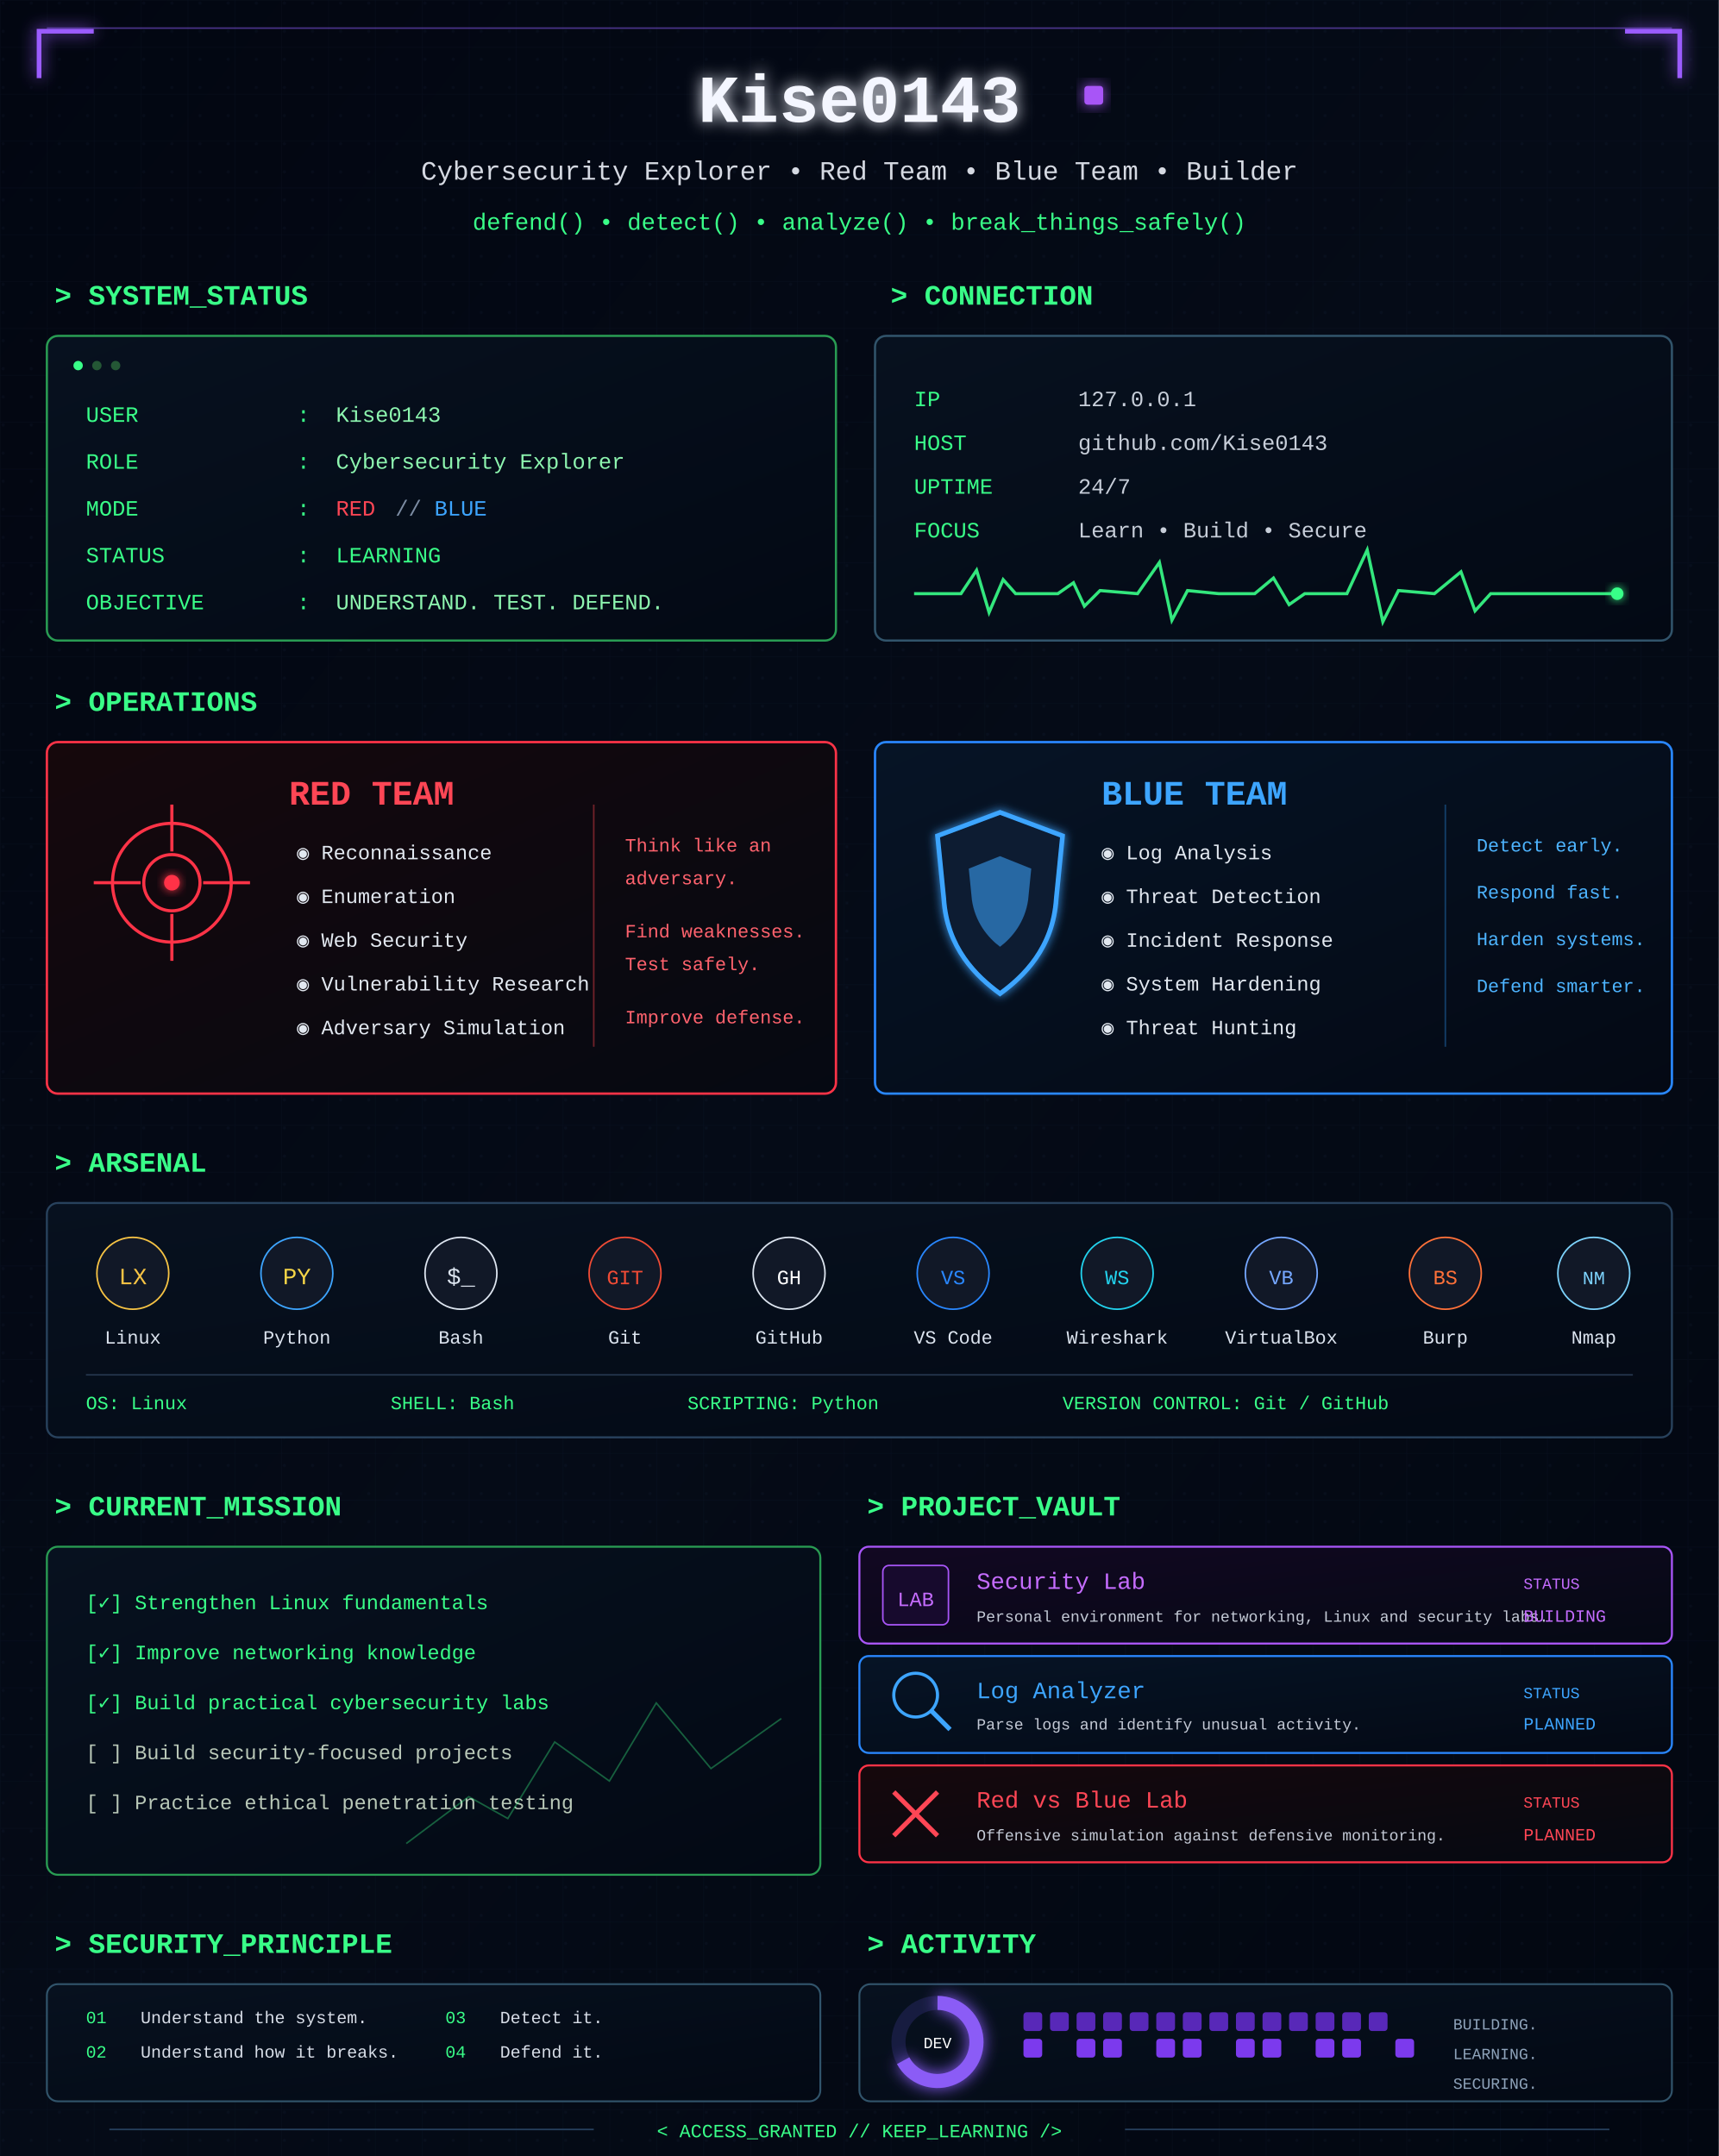
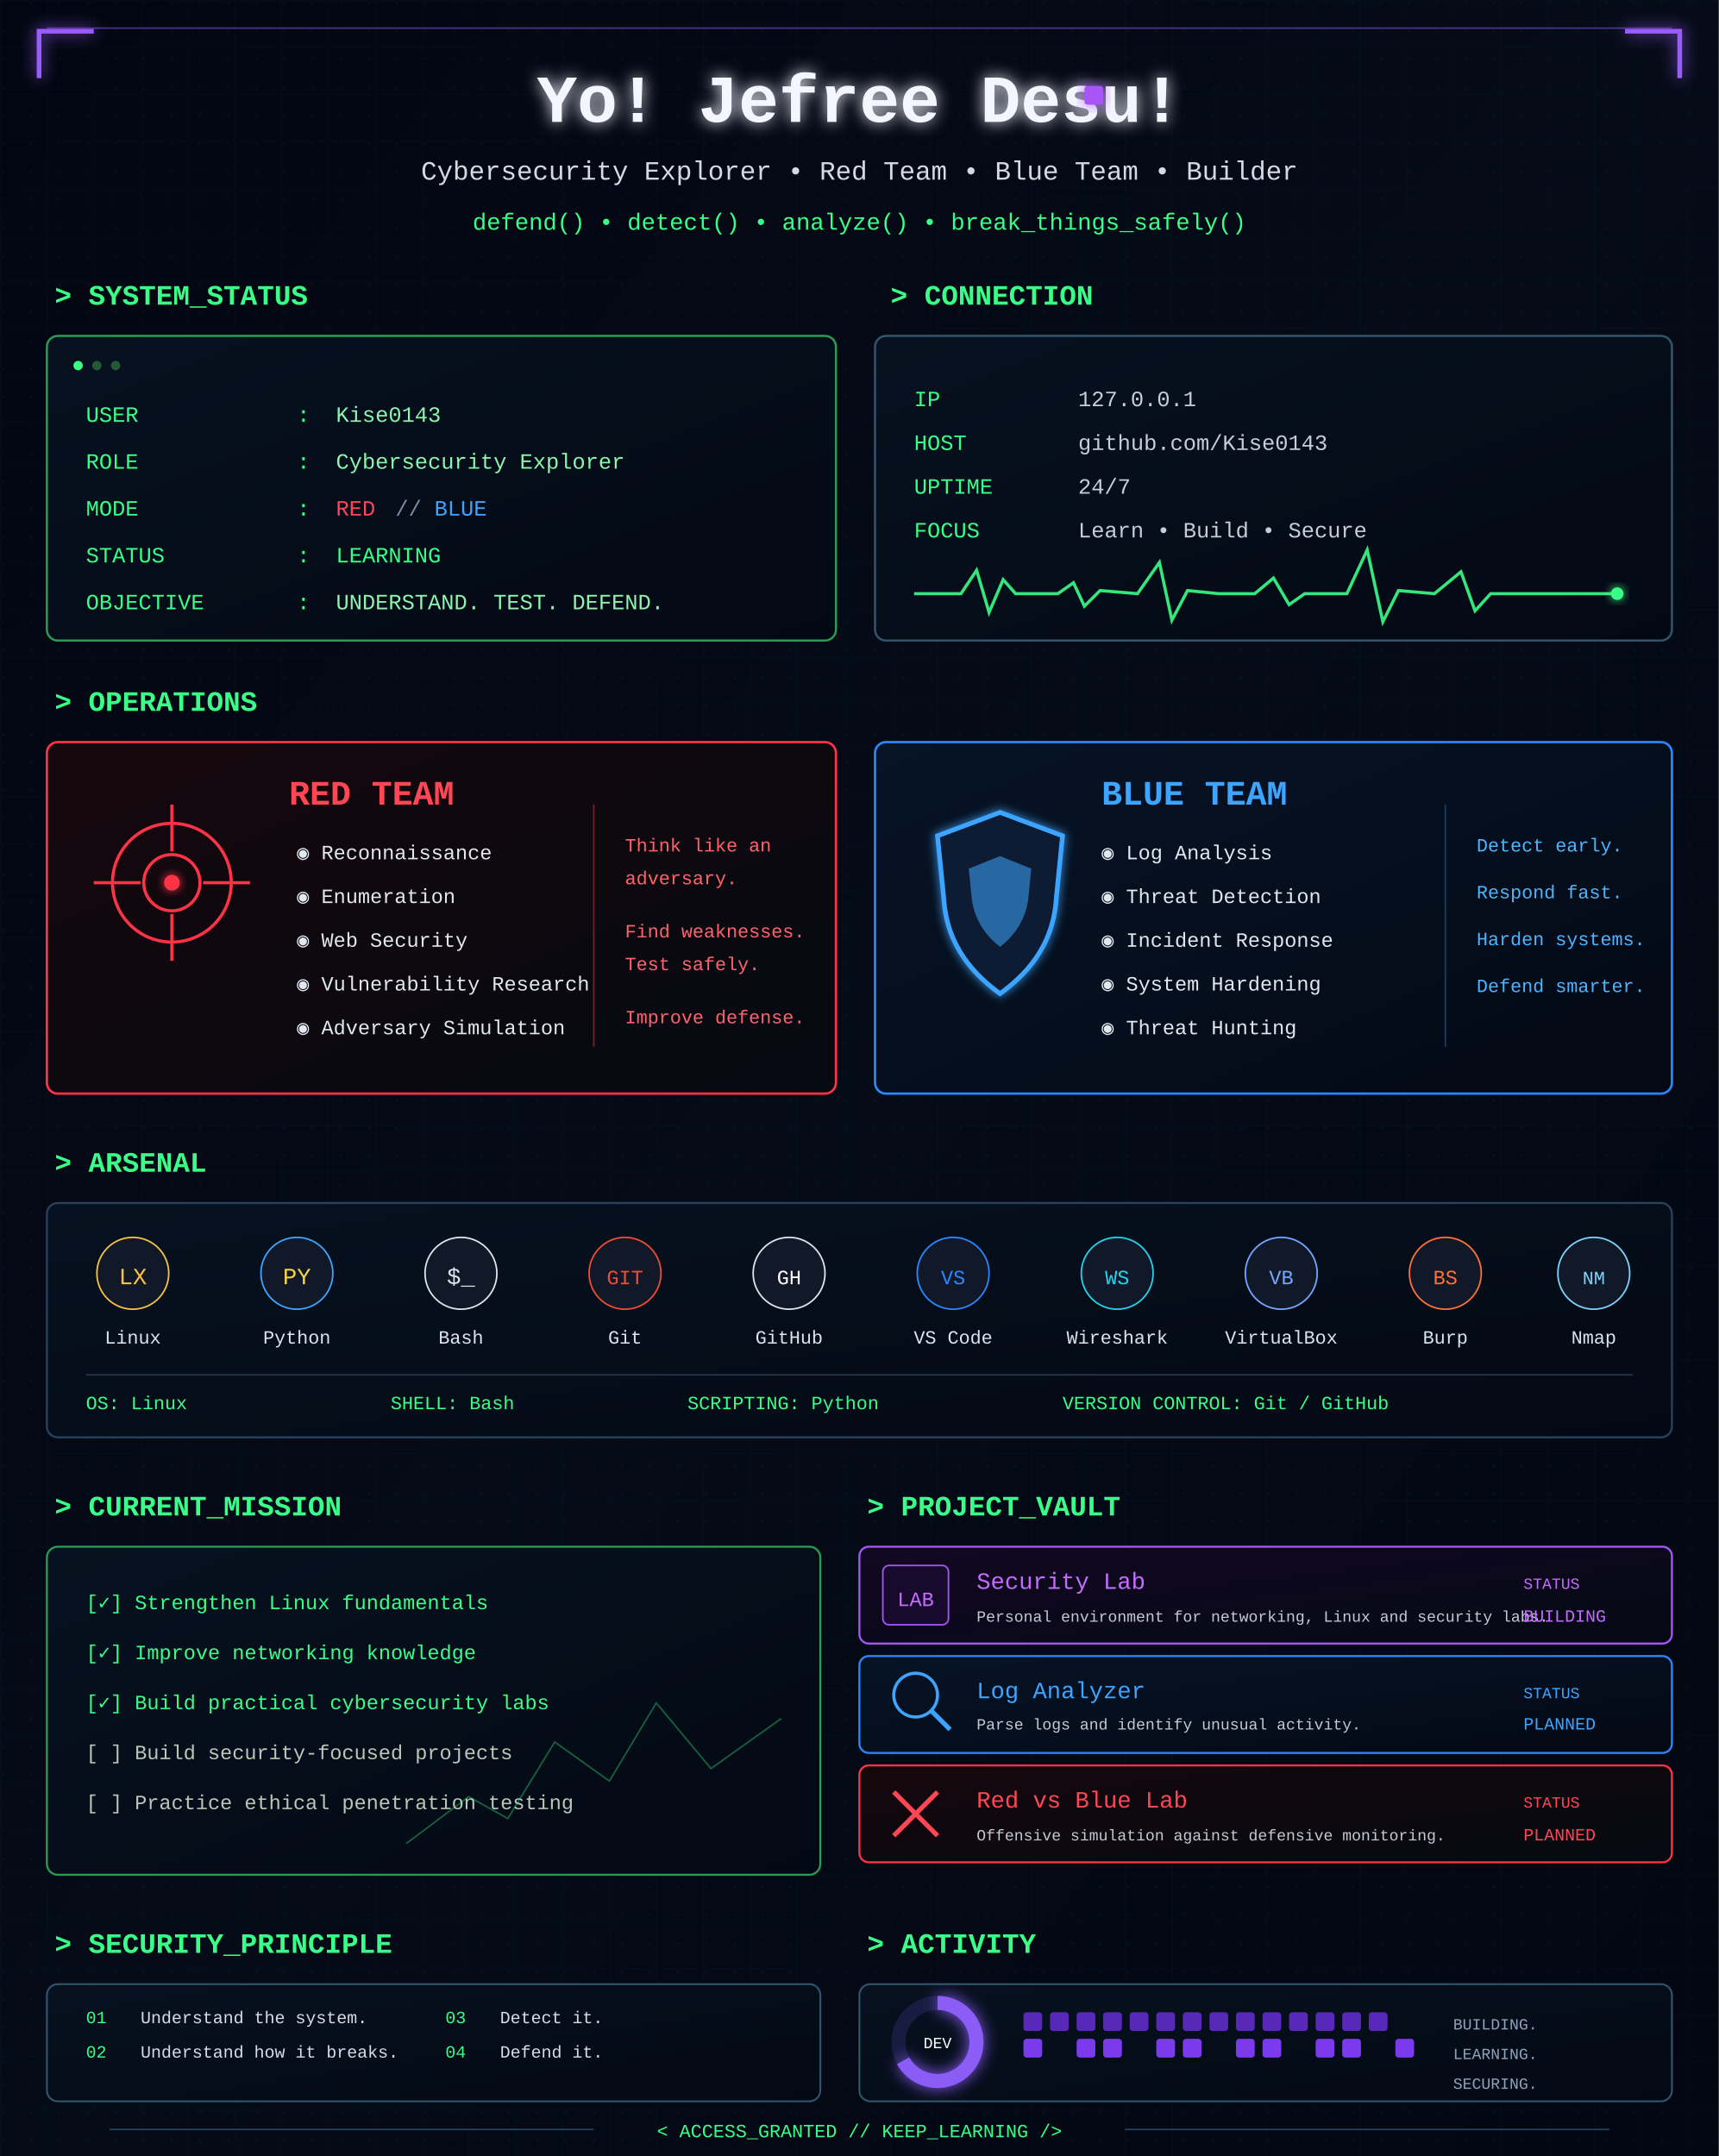
<svg xmlns="http://www.w3.org/2000/svg" viewBox="0 0 1100 1380" width="1100" height="1380">
  <defs>
    <linearGradient id="background" x1="0%" y1="0%" x2="100%" y2="100%">
      <stop offset="0%" stop-color="#020611" />
      <stop offset="50%" stop-color="#050b17" />
      <stop offset="100%" stop-color="#020711" />
    </linearGradient>
    <linearGradient id="panel" x1="0%" y1="0%" x2="100%" y2="100%">
      <stop offset="0%" stop-color="#07111f" />
      <stop offset="100%" stop-color="#030914" />
    </linearGradient>
    <linearGradient id="red-panel" x1="0%" y1="0%" x2="100%" y2="100%">
      <stop offset="0%" stop-color="#16080c" />
      <stop offset="100%" stop-color="#050912" />
    </linearGradient>
    <linearGradient id="blue-panel" x1="0%" y1="0%" x2="100%" y2="100%">
      <stop offset="0%" stop-color="#061426" />
      <stop offset="100%" stop-color="#040914" />
    </linearGradient>
    <linearGradient id="purple-panel" x1="0%" y1="0%" x2="100%" y2="100%">
      <stop offset="0%" stop-color="#120822" />
      <stop offset="100%" stop-color="#050914" />
    </linearGradient>
    <pattern id="grid" width="30" height="30" patternUnits="userSpaceOnUse">
      <path d="M30 0 L0 0 0 30" fill="none" stroke="#122039" stroke-width="0.7" opacity="0.5" />
    </pattern>
    <pattern id="dots" width="18" height="18" patternUnits="userSpaceOnUse">
      <circle cx="2" cy="2" r="1" fill="#263d60" opacity="0.4" />
    </pattern>
    <filter id="green-glow" x="-40%" y="-40%" width="180%" height="180%">
      <feGaussianBlur stdDeviation="3" result="blur" />
      <feMerge>
        <feMergeNode in="blur" />
        <feMergeNode in="SourceGraphic" />
      </feMerge>
    </filter>
    <filter id="violet-glow" x="-40%" y="-40%" width="180%" height="180%">
      <feGaussianBlur stdDeviation="5" result="blur" />
      <feMerge>
        <feMergeNode in="blur" />
        <feMergeNode in="SourceGraphic" />
      </feMerge>
    </filter>
    <filter id="blue-glow" x="-40%" y="-40%" width="180%" height="180%">
      <feGaussianBlur stdDeviation="3" result="blur" />
      <feMerge>
        <feMergeNode in="blur" />
        <feMergeNode in="SourceGraphic" />
      </feMerge>
    </filter>
    <filter id="red-glow" x="-40%" y="-40%" width="180%" height="180%">
      <feGaussianBlur stdDeviation="3" result="blur" />
      <feMerge>
        <feMergeNode in="blur" />
        <feMergeNode in="SourceGraphic" />
      </feMerge>
    </filter>
  </defs>
  <rect width="1100" height="1380" fill="url(#background)" />
  <rect width="1100" height="1380" fill="url(#grid)" opacity="0.45" />
  <rect width="1100" height="1380" fill="url(#dots)" opacity="0.25" />
  <line x1="30" y1="18" x2="1070" y2="18" stroke="#8b5cf6" stroke-width="1" opacity="0.5" />
  <path d="M25 50 L25 20 L60 20" fill="none" stroke="#9b5cff" stroke-width="3" filter="url(#violet-glow)" />
  <path d="M1075 50 L1075 20 L1040 20" fill="none" stroke="#9b5cff" stroke-width="3" filter="url(#violet-glow)" />
  <text x="550" y="78" text-anchor="middle" font-family="Consolas, Monaco, Courier New, monospace" font-size="43" font-weight="700" fill="#f4f6ff" filter="url(#violet-glow)">
-     Kise0143
+     Yo! Jefree Desu!
  </text>
  <rect x="694" y="55" width="12" height="12" rx="2" fill="#a855f7" filter="url(#violet-glow)" />
  <text x="550" y="115" text-anchor="middle" font-family="Consolas, Monaco, Courier New, monospace" font-size="17" fill="#d5d9e2">
    Cybersecurity Explorer  •  Red Team  •  Blue Team  •  Builder
  </text>
  <text x="550" y="147" text-anchor="middle" font-family="Consolas, Monaco, Courier New, monospace" font-size="15" fill="#39ff88">
    defend()  •  detect()  •  analyze()  •  break_things_safely()
  </text>
  <text x="35" y="195" font-family="Consolas, Monaco, Courier New, monospace" font-size="18" font-weight="700" fill="#39ff88">
    &gt; SYSTEM_STATUS
  </text>
  <rect x="30" y="215" width="505" height="195" rx="7" fill="url(#panel)" stroke="#299c53" stroke-width="1.4" />
  <circle cx="50" cy="234" r="3" fill="#39ff88" />
  <circle cx="62" cy="234" r="3" fill="#245735" />
  <circle cx="74" cy="234" r="3" fill="#245735" />
  <g font-family="Consolas, Monaco, Courier New, monospace" font-size="14">
    <text x="55" y="270" fill="#39ff88">USER</text>
    <text x="190" y="270" fill="#39ff88">:</text>
    <text x="215" y="270" fill="#8df5af">Kise0143</text>
    <text x="55" y="300" fill="#39ff88">ROLE</text>
    <text x="190" y="300" fill="#39ff88">:</text>
    <text x="215" y="300" fill="#8df5af">Cybersecurity Explorer</text>
    <text x="55" y="330" fill="#39ff88">MODE</text>
    <text x="190" y="330" fill="#39ff88">:</text>
    <text x="215" y="330" fill="#ff4655">RED</text>
    <text x="253" y="330" fill="#7c8ca3">//</text>
    <text x="278" y="330" fill="#3da5ff">BLUE</text>
    <text x="55" y="360" fill="#39ff88">STATUS</text>
    <text x="190" y="360" fill="#39ff88">:</text>
    <text x="215" y="360" fill="#39ff88">LEARNING</text>
    <text x="55" y="390" fill="#39ff88">OBJECTIVE</text>
    <text x="190" y="390" fill="#39ff88">:</text>
    <text x="215" y="390" fill="#8df5af">
      UNDERSTAND. TEST. DEFEND.
    </text>
  </g>
  <text x="570" y="195" font-family="Consolas, Monaco, Courier New, monospace" font-size="18" font-weight="700" fill="#39ff88">
    &gt; CONNECTION
  </text>
  <rect x="560" y="215" width="510" height="195" rx="7" fill="url(#panel)" stroke="#31546b" stroke-width="1.4" />
  <g font-family="Consolas, Monaco, Courier New, monospace" font-size="14">
    <text x="585" y="260" fill="#39ff88">IP</text>
    <text x="690" y="260" fill="#c7ced9">127.0.0.1</text>
    <text x="585" y="288" fill="#39ff88">HOST</text>
    <text x="690" y="288" fill="#c7ced9">github.com/Kise0143</text>
    <text x="585" y="316" fill="#39ff88">UPTIME</text>
    <text x="690" y="316" fill="#c7ced9">24/7</text>
    <text x="585" y="344" fill="#39ff88">FOCUS</text>
    <text x="690" y="344" fill="#c7ced9">Learn • Build • Secure</text>
  </g>
  <polyline points="     585,380     615,380     625,365     633,392     642,371     650,380     677,380     687,373     694,388     704,378     728,380     742,360     750,397     760,378     780,380     803,380     815,370     825,387     835,380     862,380     875,352     885,398     895,378     918,380     935,366     944,391     954,380     1035,380" fill="none" stroke="#39ff88" stroke-width="2" opacity="0.9" />
  <circle cx="1035" cy="380" r="4" fill="#39ff88" filter="url(#green-glow)" />
  <text x="35" y="455" font-family="Consolas, Monaco, Courier New, monospace" font-size="18" font-weight="700" fill="#39ff88">
    &gt; OPERATIONS
  </text>
  <rect x="30" y="475" width="505" height="225" rx="7" fill="url(#red-panel)" stroke="#ff3347" stroke-width="1.5" />
  <circle cx="110" cy="565" r="38" fill="none" stroke="#ff3347" stroke-width="2" />
  <circle cx="110" cy="565" r="18" fill="none" stroke="#ff3347" stroke-width="2" />
  <circle cx="110" cy="565" r="5" fill="#ff3347" filter="url(#red-glow)" />
  <line x1="110" y1="515" x2="110" y2="545" stroke="#ff3347" stroke-width="2" />
  <line x1="110" y1="585" x2="110" y2="615" stroke="#ff3347" stroke-width="2" />
  <line x1="60" y1="565" x2="90" y2="565" stroke="#ff3347" stroke-width="2" />
  <line x1="130" y1="565" x2="160" y2="565" stroke="#ff3347" stroke-width="2" />
  <text x="185" y="515" font-family="Consolas, Monaco, Courier New, monospace" font-size="22" font-weight="700" fill="#ff4655">
    RED TEAM
  </text>
  <g font-family="Consolas, Monaco, Courier New, monospace" font-size="13" fill="#e2e8f0">
    <text x="190" y="550">◉ Reconnaissance</text>
    <text x="190" y="578">◉ Enumeration</text>
    <text x="190" y="606">◉ Web Security</text>
    <text x="190" y="634">◉ Vulnerability Research</text>
    <text x="190" y="662">◉ Adversary Simulation</text>
  </g>
  <line x1="380" y1="515" x2="380" y2="670" stroke="#8b2730" opacity="0.8" />
  <g font-family="Consolas, Monaco, Courier New, monospace" font-size="12" fill="#ff626d">
    <text x="400" y="545">Think like an</text>
    <text x="400" y="566">adversary.</text>
    <text x="400" y="600">Find weaknesses.</text>
    <text x="400" y="621">Test safely.</text>
    <text x="400" y="655">Improve defense.</text>
  </g>
  <rect x="560" y="475" width="510" height="225" rx="7" fill="url(#blue-panel)" stroke="#2987ff" stroke-width="1.5" />
  <path d="     M640 520     L680 535     L676 575     C674 607 655 625 640 636     C625 625 606 607 604 575     L600 535     Z" fill="#071a30" stroke="#3da5ff" stroke-width="3" filter="url(#blue-glow)" />
  <path d="     M640 548     L660 556     L658 576     C656 590 648 600 640 606     C632 600 624 590 622 576     L620 556     Z" fill="#3da5ff" opacity="0.55" />
  <text x="705" y="515" font-family="Consolas, Monaco, Courier New, monospace" font-size="22" font-weight="700" fill="#3da5ff">
    BLUE TEAM
  </text>
  <g font-family="Consolas, Monaco, Courier New, monospace" font-size="13" fill="#e2e8f0">
    <text x="705" y="550">◉ Log Analysis</text>
    <text x="705" y="578">◉ Threat Detection</text>
    <text x="705" y="606">◉ Incident Response</text>
    <text x="705" y="634">◉ System Hardening</text>
    <text x="705" y="662">◉ Threat Hunting</text>
  </g>
  <line x1="925" y1="515" x2="925" y2="670" stroke="#174b7d" opacity="0.8" />
  <g font-family="Consolas, Monaco, Courier New, monospace" font-size="12" fill="#4db4ff">
    <text x="945" y="545">Detect early.</text>
    <text x="945" y="575">Respond fast.</text>
    <text x="945" y="605">Harden systems.</text>
    <text x="945" y="635">Defend smarter.</text>
  </g>
  <text x="35" y="750" font-family="Consolas, Monaco, Courier New, monospace" font-size="18" font-weight="700" fill="#39ff88">
    &gt; ARSENAL
  </text>
  <rect x="30" y="770" width="1040" height="150" rx="7" fill="url(#panel)" stroke="#28425d" stroke-width="1.3" />
  <g font-family="Consolas, Monaco, Courier New, monospace" text-anchor="middle">
    <circle cx="85" cy="815" r="23" fill="#111827" stroke="#f6c344" />
    <text x="85" y="822" font-size="15" fill="#f6c344">LX</text>
    <text x="85" y="860" font-size="12" fill="#dce4ef">Linux</text>
    <circle cx="190" cy="815" r="23" fill="#111827" stroke="#3da5ff" />
    <text x="190" y="822" font-size="15" fill="#f5d547">PY</text>
    <text x="190" y="860" font-size="12" fill="#dce4ef">Python</text>
    <circle cx="295" cy="815" r="23" fill="#111827" stroke="#dce4ef" />
    <text x="295" y="822" font-size="15" fill="#dce4ef">$_</text>
    <text x="295" y="860" font-size="12" fill="#dce4ef">Bash</text>
    <circle cx="400" cy="815" r="23" fill="#111827" stroke="#f04b35" />
    <text x="400" y="822" font-size="13" fill="#f04b35">GIT</text>
    <text x="400" y="860" font-size="12" fill="#dce4ef">Git</text>
    <circle cx="505" cy="815" r="23" fill="#111827" stroke="#dce4ef" />
    <text x="505" y="822" font-size="13" fill="#ffffff">GH</text>
    <text x="505" y="860" font-size="12" fill="#dce4ef">GitHub</text>
    <circle cx="610" cy="815" r="23" fill="#111827" stroke="#2987ff" />
    <text x="610" y="822" font-size="13" fill="#2987ff">VS</text>
    <text x="610" y="860" font-size="12" fill="#dce4ef">VS Code</text>
    <circle cx="715" cy="815" r="23" fill="#111827" stroke="#22d3ee" />
    <text x="715" y="822" font-size="13" fill="#22d3ee">WS</text>
    <text x="715" y="860" font-size="12" fill="#dce4ef">Wireshark</text>
    <circle cx="820" cy="815" r="23" fill="#111827" stroke="#75a7ff" />
    <text x="820" y="822" font-size="13" fill="#75a7ff">VB</text>
    <text x="820" y="860" font-size="12" fill="#dce4ef">VirtualBox</text>
    <circle cx="925" cy="815" r="23" fill="#111827" stroke="#ff7139" />
    <text x="925" y="822" font-size="13" fill="#ff7139">BS</text>
    <text x="925" y="860" font-size="12" fill="#dce4ef">Burp</text>
    <circle cx="1020" cy="815" r="23" fill="#111827" stroke="#7dd3fc" />
    <text x="1020" y="822" font-size="12" fill="#7dd3fc">NM</text>
    <text x="1020" y="860" font-size="12" fill="#dce4ef">Nmap</text>
  </g>
  <line x1="55" y1="880" x2="1045" y2="880" stroke="#24354c" />
  <text x="55" y="902" font-family="Consolas, Monaco, Courier New, monospace" font-size="12" fill="#39ff88">
    OS: Linux
  </text>
  <text x="250" y="902" font-family="Consolas, Monaco, Courier New, monospace" font-size="12" fill="#39ff88">
    SHELL: Bash
  </text>
  <text x="440" y="902" font-family="Consolas, Monaco, Courier New, monospace" font-size="12" fill="#39ff88">
    SCRIPTING: Python
  </text>
  <text x="680" y="902" font-family="Consolas, Monaco, Courier New, monospace" font-size="12" fill="#39ff88">
    VERSION CONTROL: Git / GitHub
  </text>
  <text x="35" y="970" font-family="Consolas, Monaco, Courier New, monospace" font-size="18" font-weight="700" fill="#39ff88">
    &gt; CURRENT_MISSION
  </text>
  <rect x="30" y="990" width="495" height="210" rx="7" fill="url(#panel)" stroke="#299c53" stroke-width="1.3" />
  <g font-family="Consolas, Monaco, Courier New, monospace" font-size="13">
    <text x="55" y="1030" fill="#39ff88">
      [✓] Strengthen Linux fundamentals
    </text>
    <text x="55" y="1062" fill="#39ff88">
      [✓] Improve networking knowledge
    </text>
    <text x="55" y="1094" fill="#39ff88">
      [✓] Build practical cybersecurity labs
    </text>
    <text x="55" y="1126" fill="#b9c8b8">
      [ ] Build security-focused projects
    </text>
    <text x="55" y="1158" fill="#b9c8b8">
      [ ] Practice ethical penetration testing
    </text>
  </g>
  <polyline points="     260,1180     300,1150     325,1164     355,1115     390,1140     420,1090     455,1132     500,1100" fill="none" stroke="#39ff88" stroke-width="1" opacity="0.35" />
  <text x="555" y="970" font-family="Consolas, Monaco, Courier New, monospace" font-size="18" font-weight="700" fill="#39ff88">
    &gt; PROJECT_VAULT
  </text>
  <rect x="550" y="990" width="520" height="62" rx="6" fill="url(#purple-panel)" stroke="#a855f7" stroke-width="1.3" />
  <rect x="565" y="1002" width="42" height="38" rx="4" fill="#170a2d" stroke="#a855f7" />
  <text x="586" y="1028" text-anchor="middle" font-family="Consolas, Monaco, Courier New, monospace" font-size="13" fill="#c56cff">
    LAB
  </text>
  <text x="625" y="1017" font-family="Consolas, Monaco, Courier New, monospace" font-size="15" fill="#c56cff">
    Security Lab
  </text>
  <text x="625" y="1038" font-family="Consolas, Monaco, Courier New, monospace" font-size="10" fill="#c3c9d5">
    Personal environment for networking, Linux and security labs.
  </text>
  <text x="975" y="1017" font-family="Consolas, Monaco, Courier New, monospace" font-size="10" fill="#c56cff">
    STATUS
  </text>
  <text x="975" y="1038" font-family="Consolas, Monaco, Courier New, monospace" font-size="11" fill="#c56cff">
    BUILDING
  </text>
  <rect x="550" y="1060" width="520" height="62" rx="6" fill="url(#blue-panel)" stroke="#2987ff" stroke-width="1.3" />
  <circle cx="586" cy="1085" r="14" fill="none" stroke="#3da5ff" stroke-width="2" />
  <line x1="596" y1="1095" x2="608" y2="1107" stroke="#3da5ff" stroke-width="3" />
  <text x="625" y="1087" font-family="Consolas, Monaco, Courier New, monospace" font-size="15" fill="#3da5ff">
    Log Analyzer
  </text>
  <text x="625" y="1107" font-family="Consolas, Monaco, Courier New, monospace" font-size="10" fill="#c3c9d5">
    Parse logs and identify unusual activity.
  </text>
  <text x="975" y="1087" font-family="Consolas, Monaco, Courier New, monospace" font-size="10" fill="#3da5ff">
    STATUS
  </text>
  <text x="975" y="1107" font-family="Consolas, Monaco, Courier New, monospace" font-size="11" fill="#3da5ff">
    PLANNED
  </text>
  <rect x="550" y="1130" width="520" height="62" rx="6" fill="url(#red-panel)" stroke="#ff3347" stroke-width="1.3" />
  <line x1="572" y1="1147" x2="600" y2="1175" stroke="#ff4655" stroke-width="3" />
  <line x1="600" y1="1147" x2="572" y2="1175" stroke="#ff4655" stroke-width="3" />
  <text x="625" y="1157" font-family="Consolas, Monaco, Courier New, monospace" font-size="15" fill="#ff4655">
    Red vs Blue Lab
  </text>
  <text x="625" y="1178" font-family="Consolas, Monaco, Courier New, monospace" font-size="10" fill="#c3c9d5">
    Offensive simulation against defensive monitoring.
  </text>
  <text x="975" y="1157" font-family="Consolas, Monaco, Courier New, monospace" font-size="10" fill="#ff4655">
    STATUS
  </text>
  <text x="975" y="1178" font-family="Consolas, Monaco, Courier New, monospace" font-size="11" fill="#ff4655">
    PLANNED
  </text>
  <text x="35" y="1250" font-family="Consolas, Monaco, Courier New, monospace" font-size="18" font-weight="700" fill="#39ff88">
    &gt; SECURITY_PRINCIPLE
  </text>
  <rect x="30" y="1270" width="495" height="75" rx="7" fill="url(#panel)" stroke="#31546b" stroke-width="1.2" />
  <g font-family="Consolas, Monaco, Courier New, monospace" font-size="11">
    <text x="55" y="1295" fill="#39ff88">01</text>
    <text x="90" y="1295" fill="#d7dde7">Understand the system.</text>
    <text x="55" y="1317" fill="#39ff88">02</text>
    <text x="90" y="1317" fill="#d7dde7">Understand how it breaks.</text>
    <text x="285" y="1295" fill="#39ff88">03</text>
    <text x="320" y="1295" fill="#d7dde7">Detect it.</text>
    <text x="285" y="1317" fill="#39ff88">04</text>
    <text x="320" y="1317" fill="#d7dde7">Defend it.</text>
  </g>
  <text x="555" y="1250" font-family="Consolas, Monaco, Courier New, monospace" font-size="18" font-weight="700" fill="#39ff88">
    &gt; ACTIVITY
  </text>
  <rect x="550" y="1270" width="520" height="75" rx="7" fill="url(#panel)" stroke="#31546b" stroke-width="1.2" />
  <circle cx="600" cy="1307" r="25" fill="none" stroke="#171c40" stroke-width="9" />
  <path d="     M600 1282     A25 25 0 1 1 578 1319" fill="none" stroke="#8b5cf6" stroke-width="9" filter="url(#violet-glow)" />
  <text x="600" y="1311" text-anchor="middle" font-family="Consolas, Monaco, Courier New, monospace" font-size="10" fill="#ffffff">
    DEV
  </text>
  <g fill="#5828b8">
    <rect x="655" y="1288" width="12" height="12" rx="2" />
    <rect x="672" y="1288" width="12" height="12" rx="2" />
    <rect x="689" y="1288" width="12" height="12" rx="2" />
    <rect x="706" y="1288" width="12" height="12" rx="2" />
    <rect x="723" y="1288" width="12" height="12" rx="2" />
    <rect x="740" y="1288" width="12" height="12" rx="2" />
    <rect x="757" y="1288" width="12" height="12" rx="2" />
    <rect x="774" y="1288" width="12" height="12" rx="2" />
    <rect x="791" y="1288" width="12" height="12" rx="2" />
    <rect x="808" y="1288" width="12" height="12" rx="2" />
    <rect x="825" y="1288" width="12" height="12" rx="2" />
    <rect x="842" y="1288" width="12" height="12" rx="2" />
    <rect x="859" y="1288" width="12" height="12" rx="2" />
    <rect x="876" y="1288" width="12" height="12" rx="2" />
  </g>
  <g fill="#7c3aed">
    <rect x="655" y="1305" width="12" height="12" rx="2" />
    <rect x="689" y="1305" width="12" height="12" rx="2" />
    <rect x="706" y="1305" width="12" height="12" rx="2" />
    <rect x="740" y="1305" width="12" height="12" rx="2" />
    <rect x="757" y="1305" width="12" height="12" rx="2" />
    <rect x="791" y="1305" width="12" height="12" rx="2" />
    <rect x="808" y="1305" width="12" height="12" rx="2" />
    <rect x="842" y="1305" width="12" height="12" rx="2" />
    <rect x="859" y="1305" width="12" height="12" rx="2" />
    <rect x="893" y="1305" width="12" height="12" rx="2" />
  </g>
  <text x="930" y="1299" font-family="Consolas, Monaco, Courier New, monospace" font-size="10" fill="#8ea3ba">
    BUILDING.
  </text>
  <text x="930" y="1318" font-family="Consolas, Monaco, Courier New, monospace" font-size="10" fill="#8ea3ba">
    LEARNING.
  </text>
  <text x="930" y="1337" font-family="Consolas, Monaco, Courier New, monospace" font-size="10" fill="#8ea3ba">
    SECURING.
  </text>
  <line x1="70" y1="1363" x2="380" y2="1363" stroke="#26405d" />
  <line x1="720" y1="1363" x2="1030" y2="1363" stroke="#26405d" />
  <text x="550" y="1368" text-anchor="middle" font-family="Consolas, Monaco, Courier New, monospace" font-size="12" fill="#39ff88">
    &lt; ACCESS_GRANTED // KEEP_LEARNING /&gt;
  </text>
</svg>
